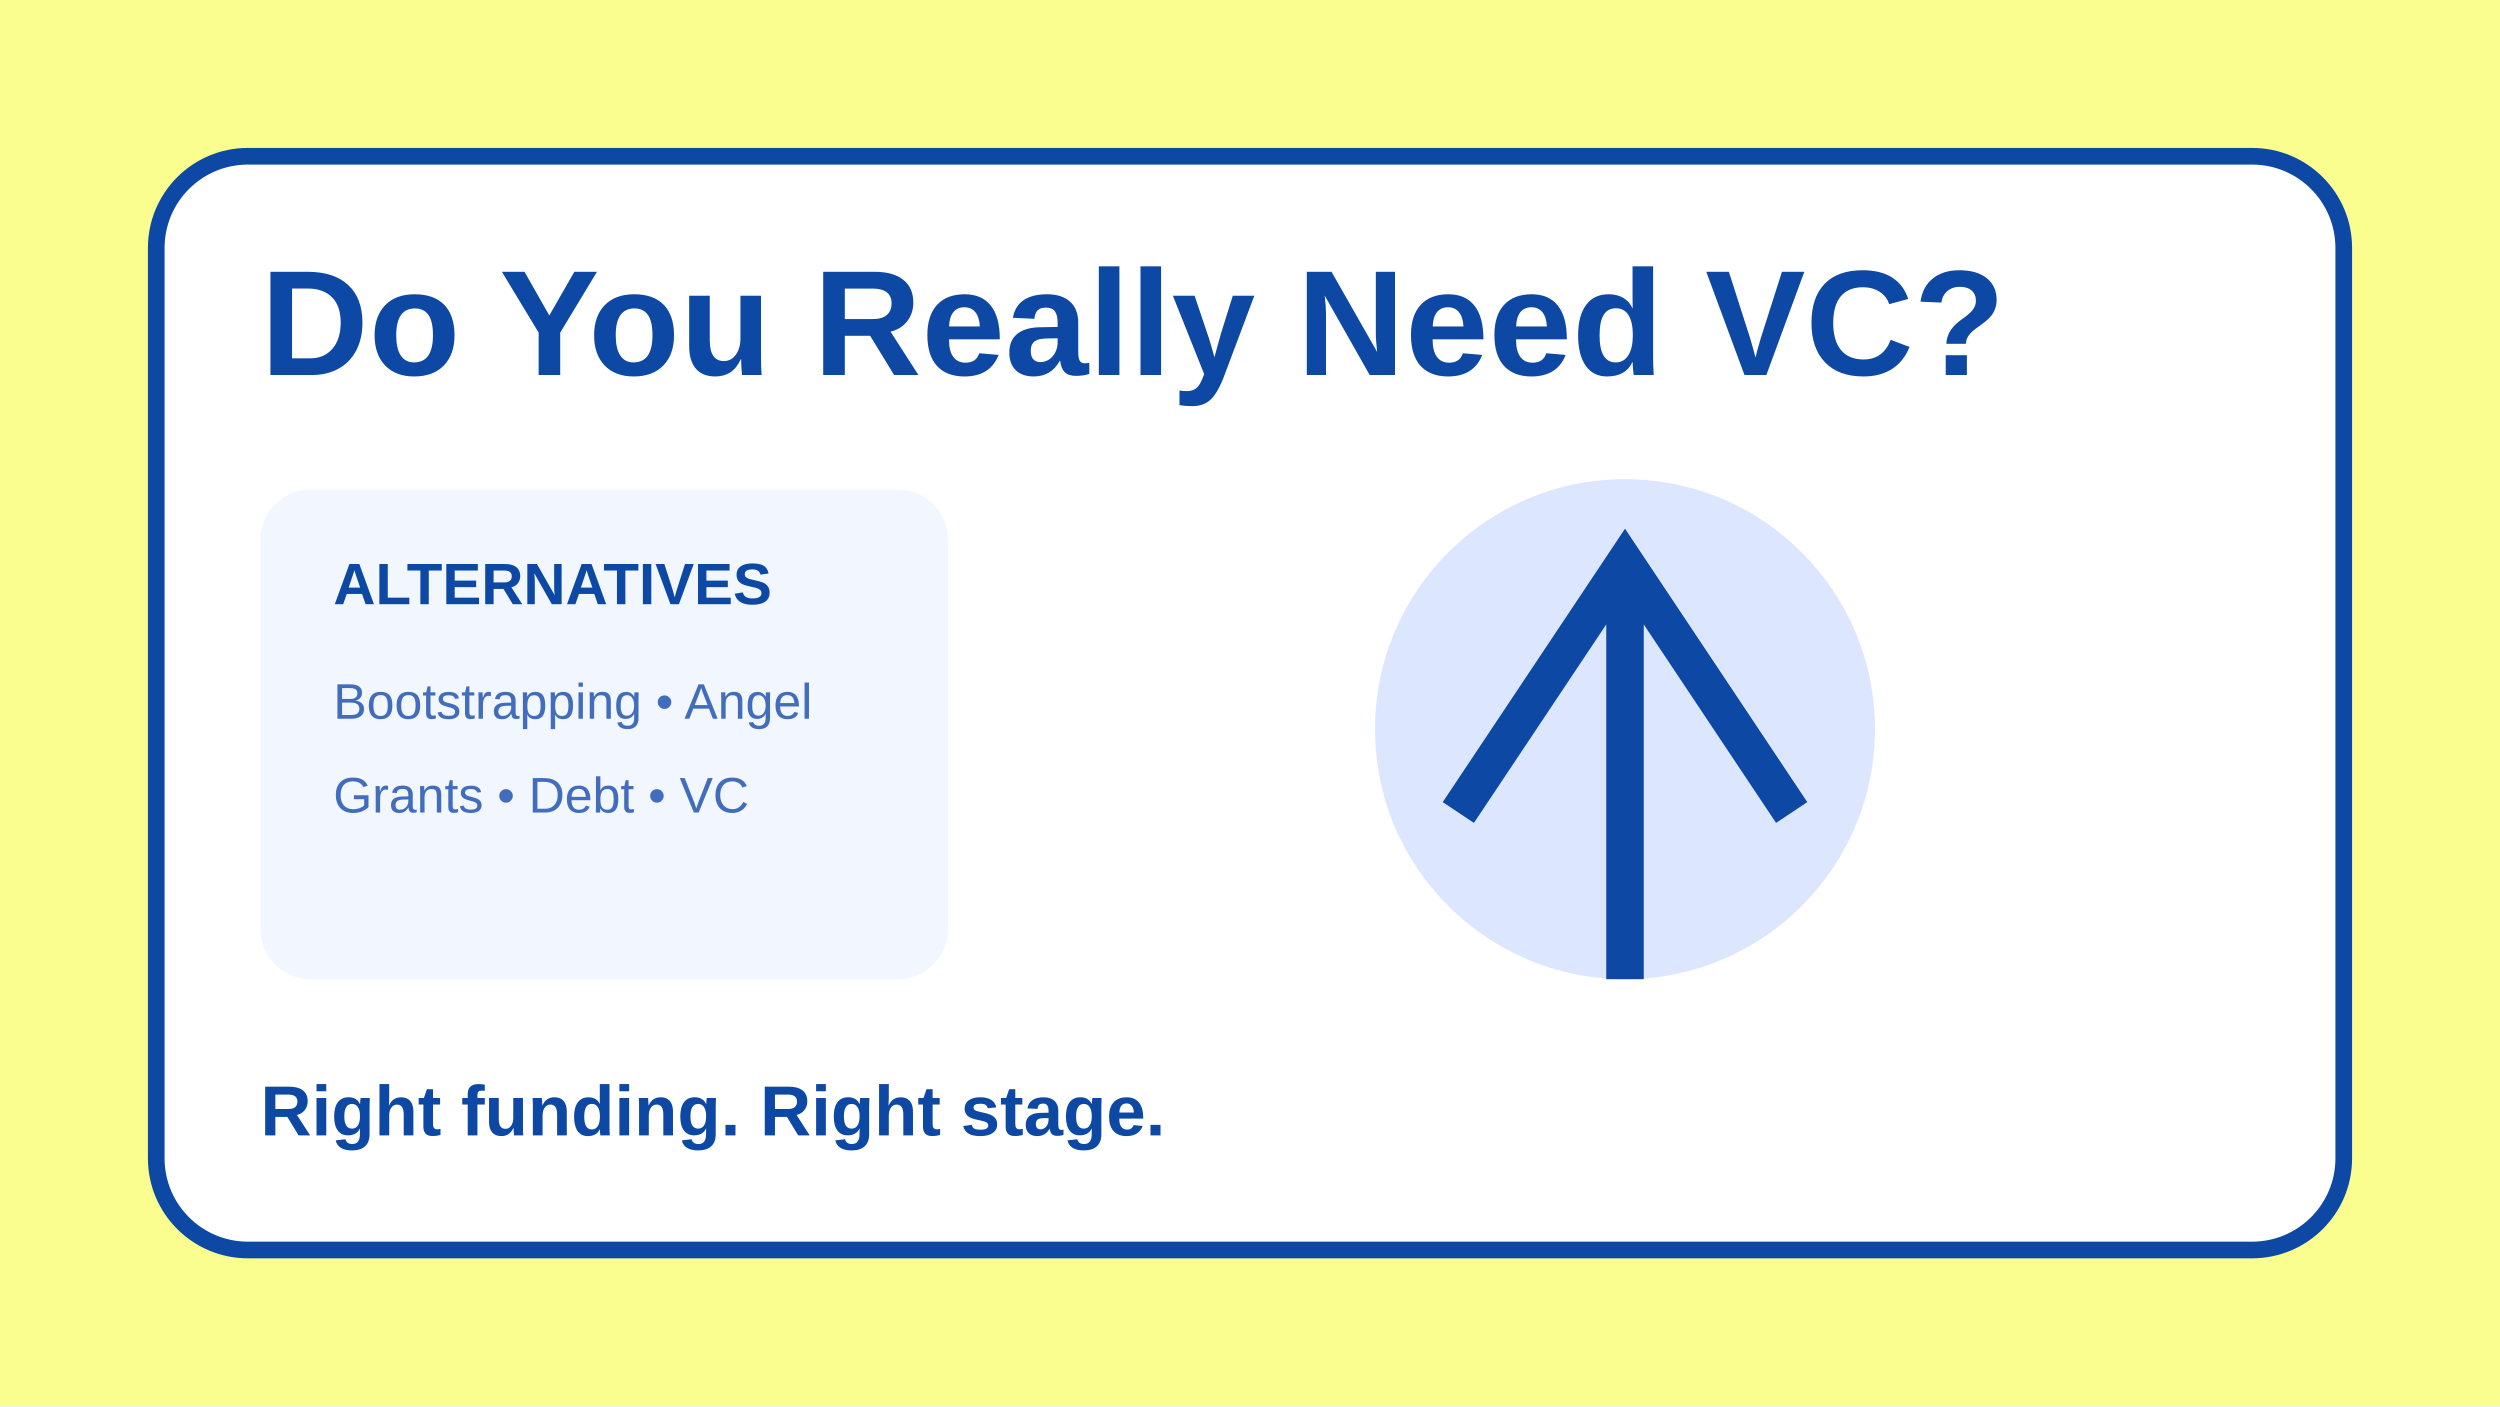
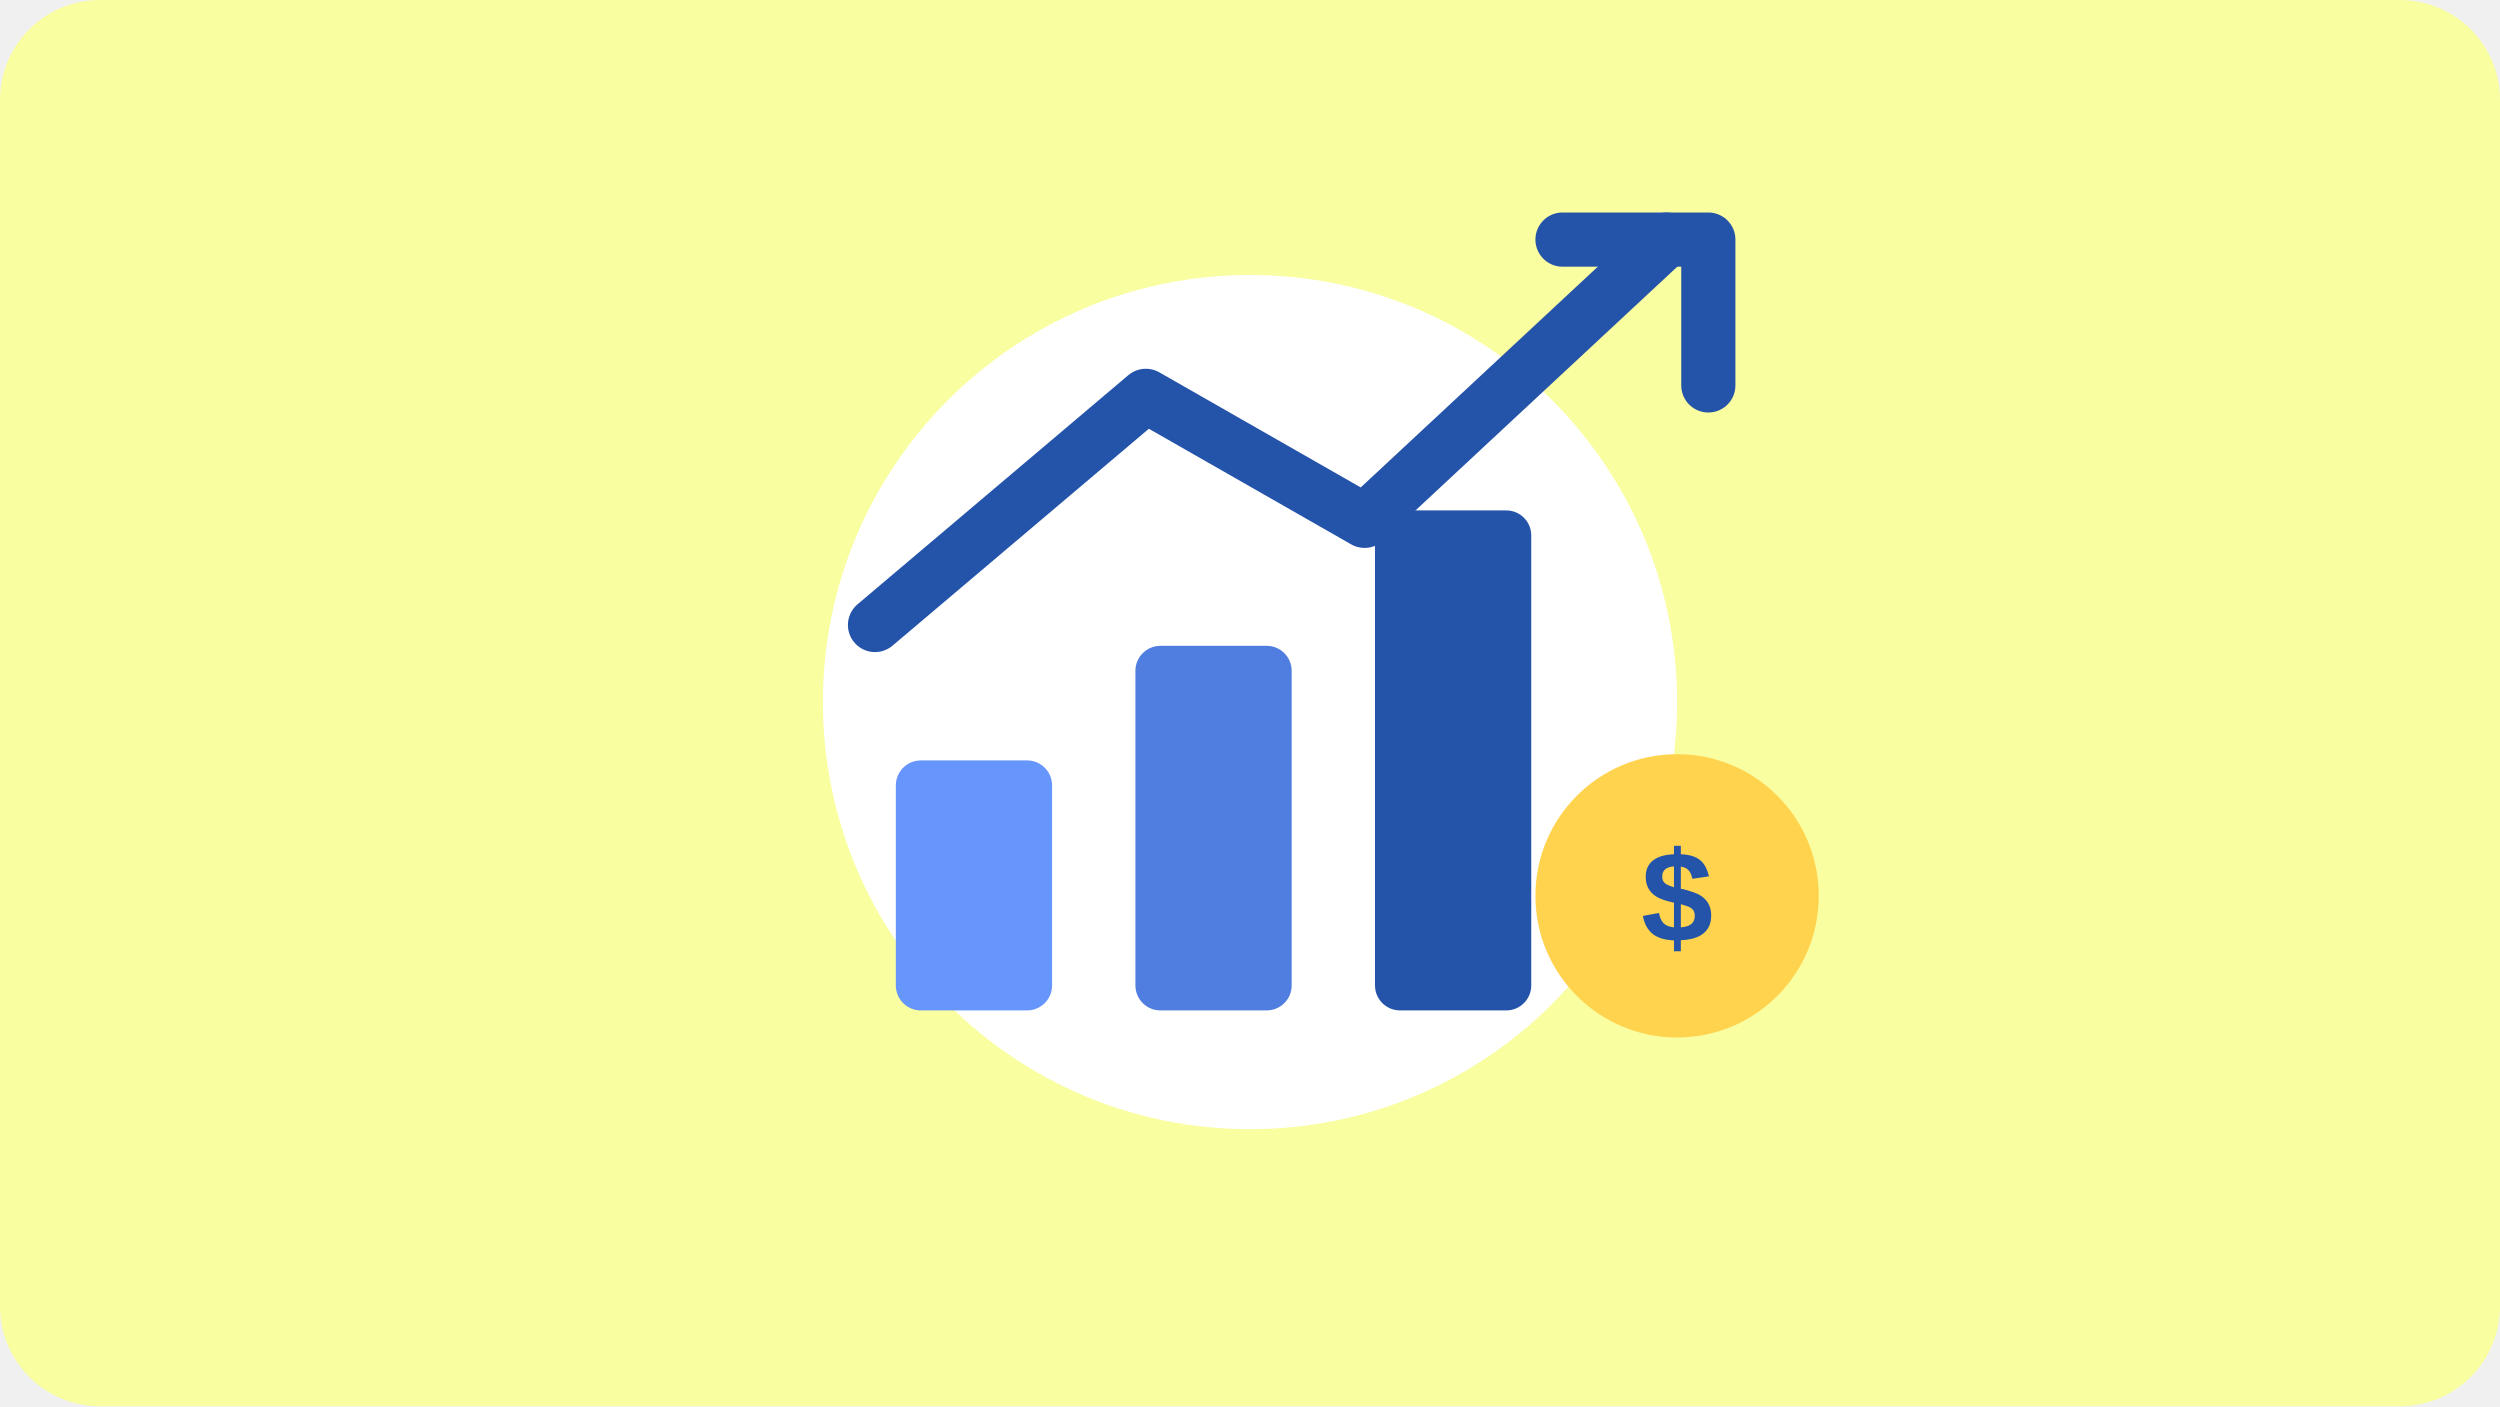
- <svg xmlns="http://www.w3.org/2000/svg" width="1200" height="675">
-   <rect width="1200" height="675" fill="#f9fe8f" />
-   <rect x="75" y="75" width="1050" height="525" rx="44" fill="#fff" stroke="#0c48a4" stroke-width="8" />
-   <text x="125" y="180" font-family="Arial" font-size="72" font-weight="800" fill="#0c48a4">Do You Really Need VC?</text>
-   <rect x="125" y="235" width="330" height="235" rx="24" fill="#f2f6ff" />
-   <text x="160" y="290" font-family="Arial" font-size="28" font-weight="700" fill="#0c48a4">ALTERNATIVES</text>
-   <text x="160" y="345" font-family="Arial" font-size="24" fill="#426dbd">Bootstrapping • Angel</text>
-   <text x="160" y="390" font-family="Arial" font-size="24" fill="#426dbd">Grants • Debt • VC</text>
-   <circle cx="780" cy="350" r="120" fill="#dce7ff" />
-   <path d="M700 390l80-120 80 120M780 270v200" fill="none" stroke="#0c48a4" stroke-width="18" />
-   <text x="125" y="545" font-family="Arial" font-size="34" font-weight="700" fill="#0c48a4">Right funding. Right stage.</text>
+ <svg xmlns="http://www.w3.org/2000/svg" viewBox="0 0 1200 675">
+   <rect width="1200" height="675" rx="48" fill="#F9FEA0" />
+   <circle cx="600" cy="337" r="205" fill="#fff" />
+   <rect x="430" y="365" width="75" height="120" rx="12" fill="#6695FC" />
+   <rect x="545" y="310" width="75" height="175" rx="12" fill="#4F7DE0" />
+   <rect x="660" y="245" width="75" height="240" rx="12" fill="#2453AA" />
+   <path d="M420 300l130-110 105 60 145-135" fill="none" stroke="#2453AA" stroke-width="26" stroke-linecap="round" stroke-linejoin="round" />
+   <path d="M750 115h70v70" fill="none" stroke="#2453AA" stroke-width="26" stroke-linecap="round" stroke-linejoin="round" />
+   <circle cx="805" cy="430" r="68" fill="#FFD34E" />
+   <text x="805" y="452" text-anchor="middle" font-family="Arial" font-size="62" font-weight="700" fill="#2453AA">$</text>
</svg>
